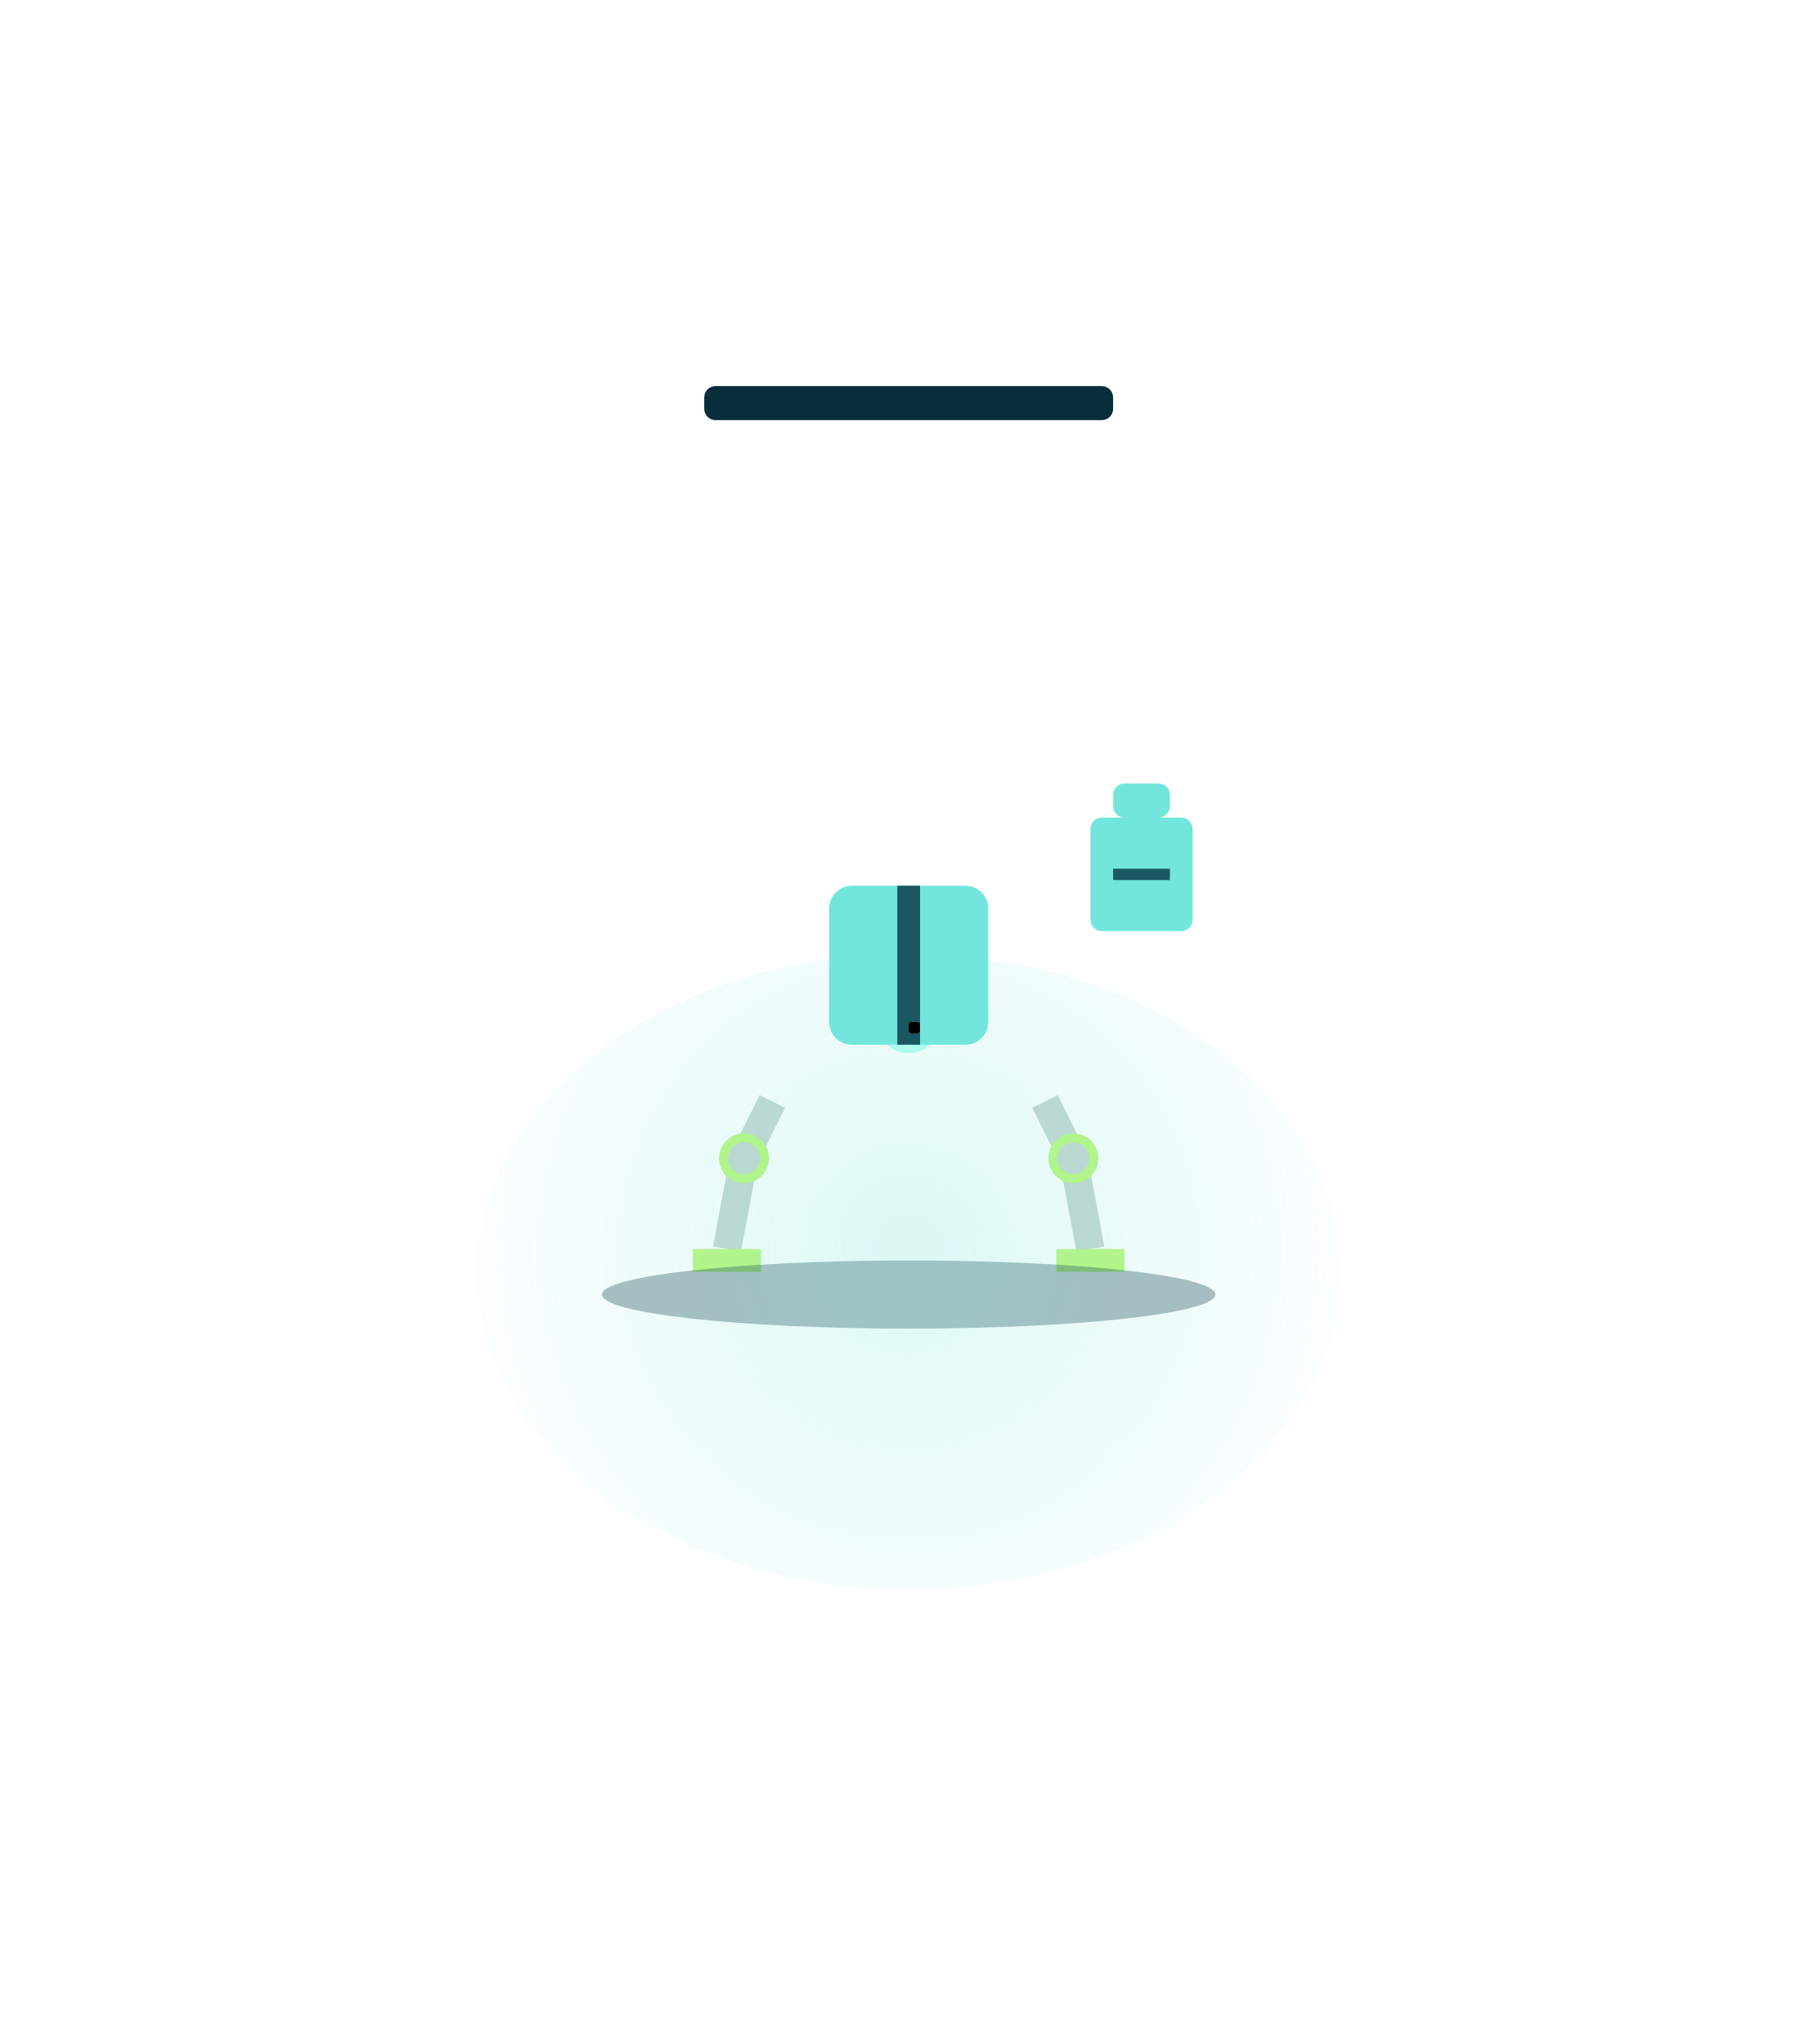
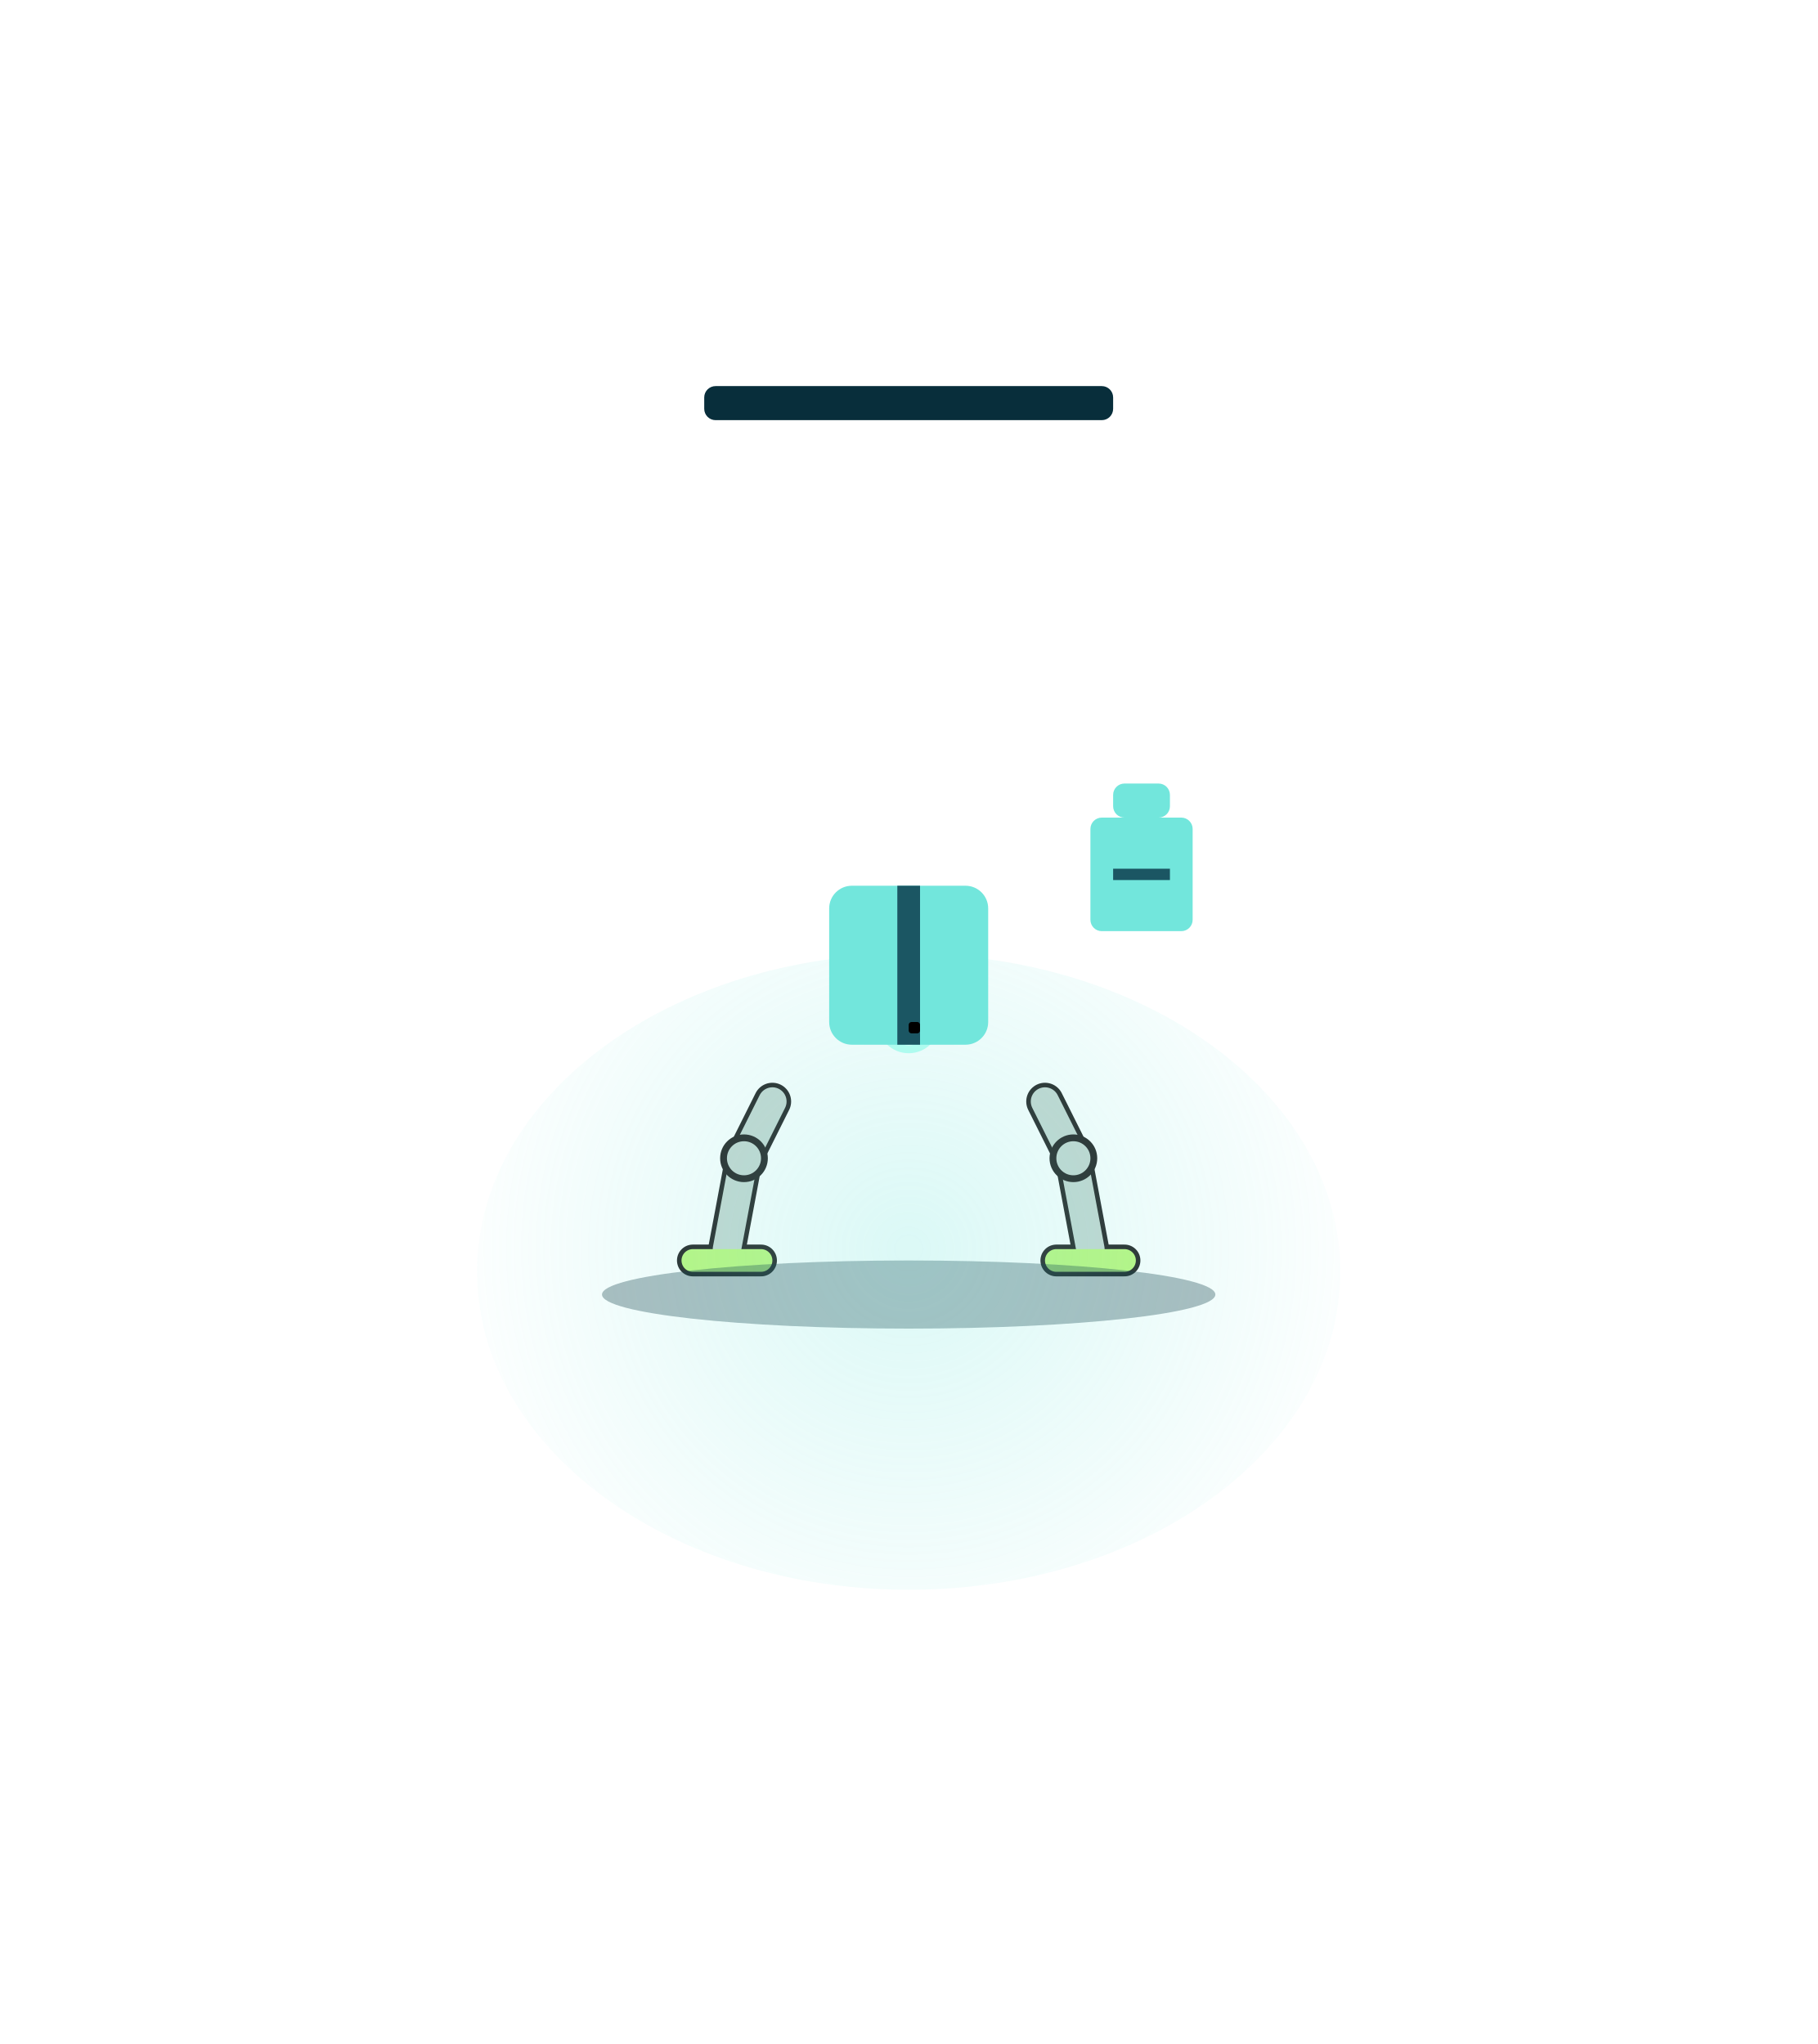
<svg xmlns="http://www.w3.org/2000/svg" viewBox="-80 -90 160 180" overflow="visible">
  <defs>
    <radialGradient id="thrust-glow" gradientUnits="userSpaceOnUse" fx="0" fy="20" cx="0" cy="20" r="43" fr="1">
      <stop offset="0" stop-color="#72e6dc40" />
      <stop offset="1" stop-color="#72e6dc00" />
    </radialGradient>
  </defs>
  <style>
    .zeta-tip[data-negative="true"] { fill: #72e6dc; }
  </style>
  <g id="star-small">
    <circle r="1.1" fill="#a0e8df" opacity=".55" />
  </g>
  <g id="star-large">
    <circle r="2.4" fill="none" stroke="#b9fff2" stroke-width=".7" />
    <circle cx="-.7" cy="-.7" r=".55" fill="#e2fff4" />
  </g>
-   <g id="gear" fill="none">
-     <path d="M-12 7L-14.5 12 -16 20 M12 7L14.5 12 16 20" stroke="#c7d6d0" stroke-width="2.5" stroke-linejoin="round" />
-     <circle cx="-14.5" cy="12" r="1.8" fill="#c7d6d0" stroke="#bdf77d" stroke-width=".8" />
-     <circle cx="14.5" cy="12" r="1.8" fill="#c7d6d0" stroke="#bdf77d" stroke-width=".8" />
+   <g id="gear" fill="none" stroke-linecap="round" stroke-linejoin="round">
+     <path d="M-12 7L-14.5 12 -16 20 M12 7L14.5 12 16 20" stroke="#231f20" stroke-width="3.3" />
+     <path d="M-19 21H-13 M13 21H19" stroke="#231f20" stroke-width="2.8" />
+     <path d="M-12 7L-14.5 12 -16 20 M12 7L14.5 12 16 20" stroke="#c7d6d0" stroke-width="2.5" />
+     <circle cx="-14.5" cy="12" r="1.8" fill="#c7d6d0" stroke="#231f20" stroke-width=".6" />
+     <circle cx="14.5" cy="12" r="1.8" fill="#c7d6d0" stroke="#231f20" stroke-width=".6" />
    <path d="M-19 21H-13 M13 21H19" stroke="#bdf77d" stroke-width="2" />
  </g>
  <g id="ship-shadow">
    <ellipse cy="24" rx="27" ry="3" fill="#082e3b55" />
  </g>
  <g id="vertical-thrust">
    <ellipse cy="22" rx="38" ry="28" fill="url(#thrust-glow)" />
    <ellipse data-wave="0" fill="none" stroke="#72e6dc" />
    <ellipse data-wave="1" fill="none" stroke="#72e6dc" />
    <ellipse data-wave="2" fill="none" stroke="#72e6dc" />
    <ellipse data-wave="3" fill="none" stroke="#72e6dc" />
  </g>
  <g id="horizontal-thrust" fill="none" stroke="#72e6dc" stroke-width="1.5">
    <ellipse data-wave="0" />
    <ellipse data-wave="1" />
    <ellipse data-wave="2" />
  </g>
  <g id="carried-order" font-family="monospace" text-anchor="middle">
    <rect x="16" y="-18" width="9" height="10" rx="1" fill="#72e6dc" />
    <rect x="18" y="-21" width="5" height="3" rx="1" fill="#72e6dc" />
    <path d="M18 -13H23" stroke="#1b5663" />
    <text class="zeta-tip" data-tip="" x="21" y="-30" fill="#dcfff0" font-size="12" font-weight="bold" />
    <text data-destination="" y="-46" fill="#dcfff0" font-size="9" />
  </g>
  <g id="waiting-order" font-family="monospace" text-anchor="middle">
    <rect x="-7" y="-12" width="14" height="14" rx="2" fill="#72e6dc" />
    <path d="M0 -12V2" stroke="#1b5663" stroke-width="2" />
    <text class="zeta-tip" data-tip="" y="-22" fill="#72e6dc" font-size="12" font-weight="bold" />
    <text data-count="" y="15" fill="#dcfff0" font-size="9" />
  </g>
  <g id="service" font-family="monospace" text-anchor="middle">
    <g data-dwell="">
      <rect x="-18" y="-56" width="36" height="3" rx="1" fill="#082e3b" />
      <rect data-progress="" x="-18" y="-56" height="3" rx="1" fill="#72e6dc" />
    </g>
    <text data-refuel="" y="-66" fill="#72e6dc" font-size="10" font-weight="bold" />
  </g>
  <g id="particle" data-crash-colors="#72e6dc,#72e6dc,#dcfff0" data-service-color="#72e6dc">
    <rect width="1" height="1" rx=".25" />
  </g>
  <g id="crash-message" font-family="monospace" text-anchor="middle">
    <text x="640" y="420" fill="#dcfff0" font-size="22" font-weight="bold">SAUCER LOST</text>
    <text data-message="" x="640" y="449" fill="#72e6dc" font-size="10" />
  </g>
</svg>
